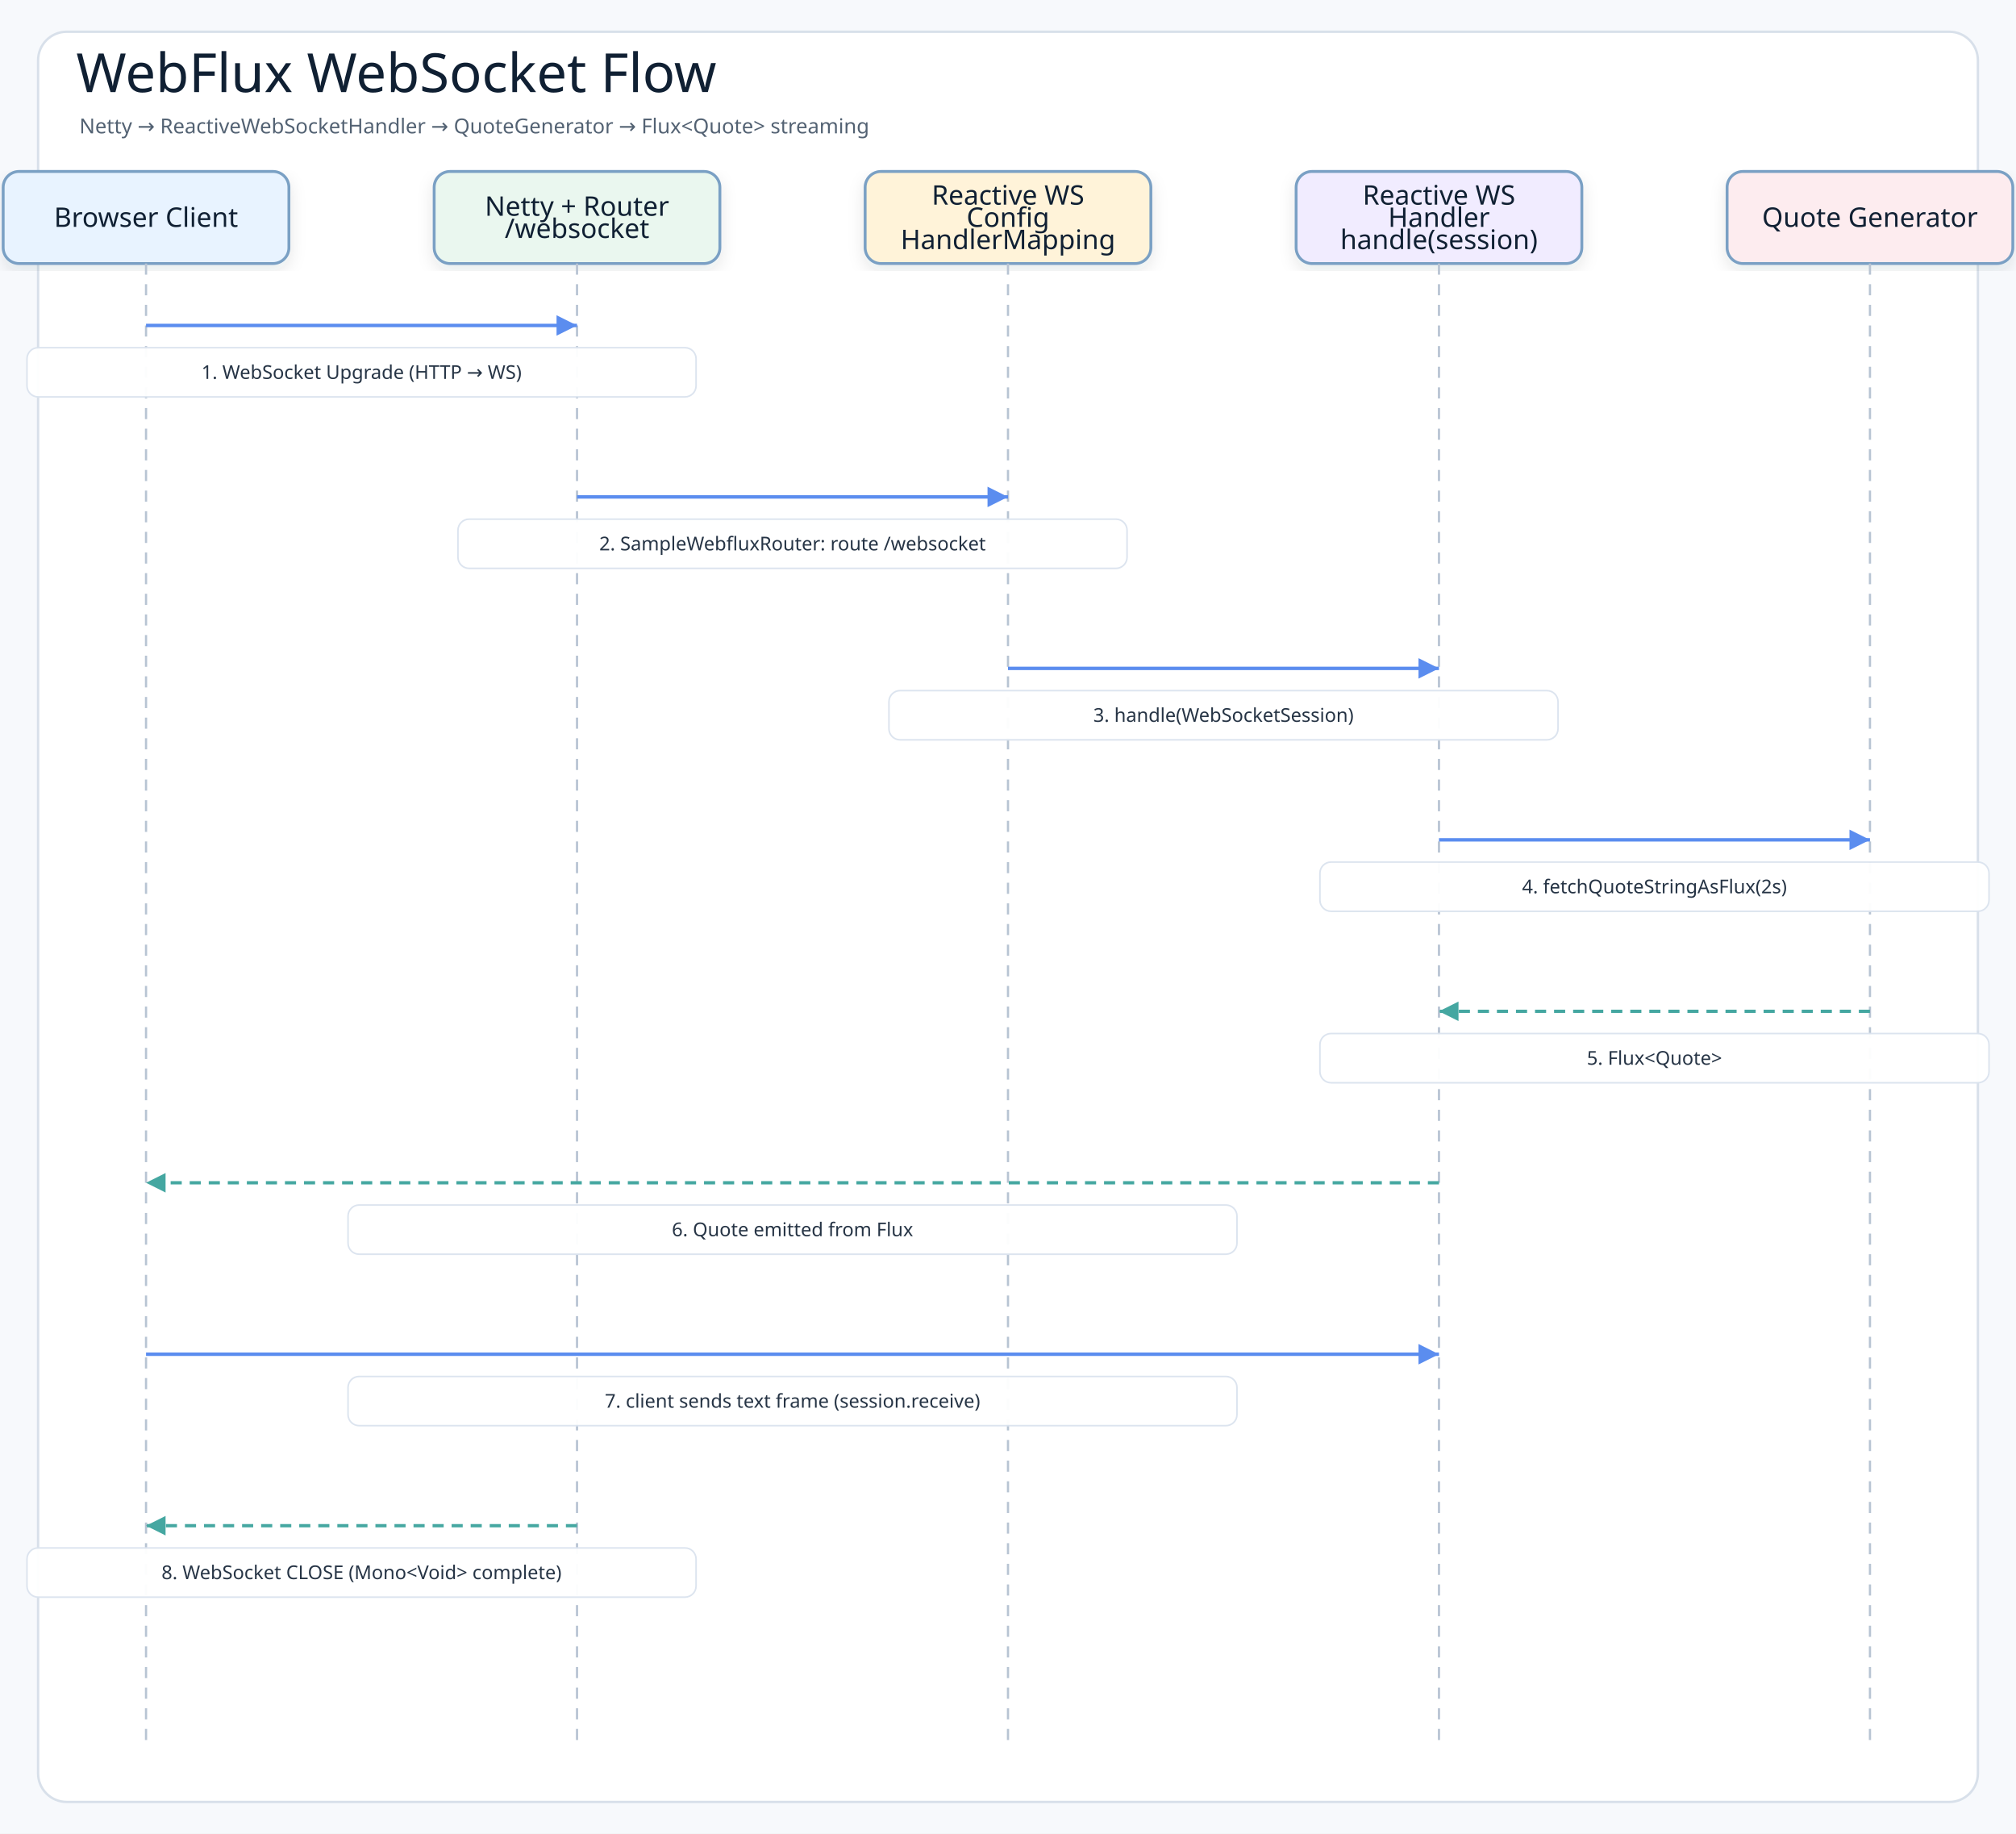
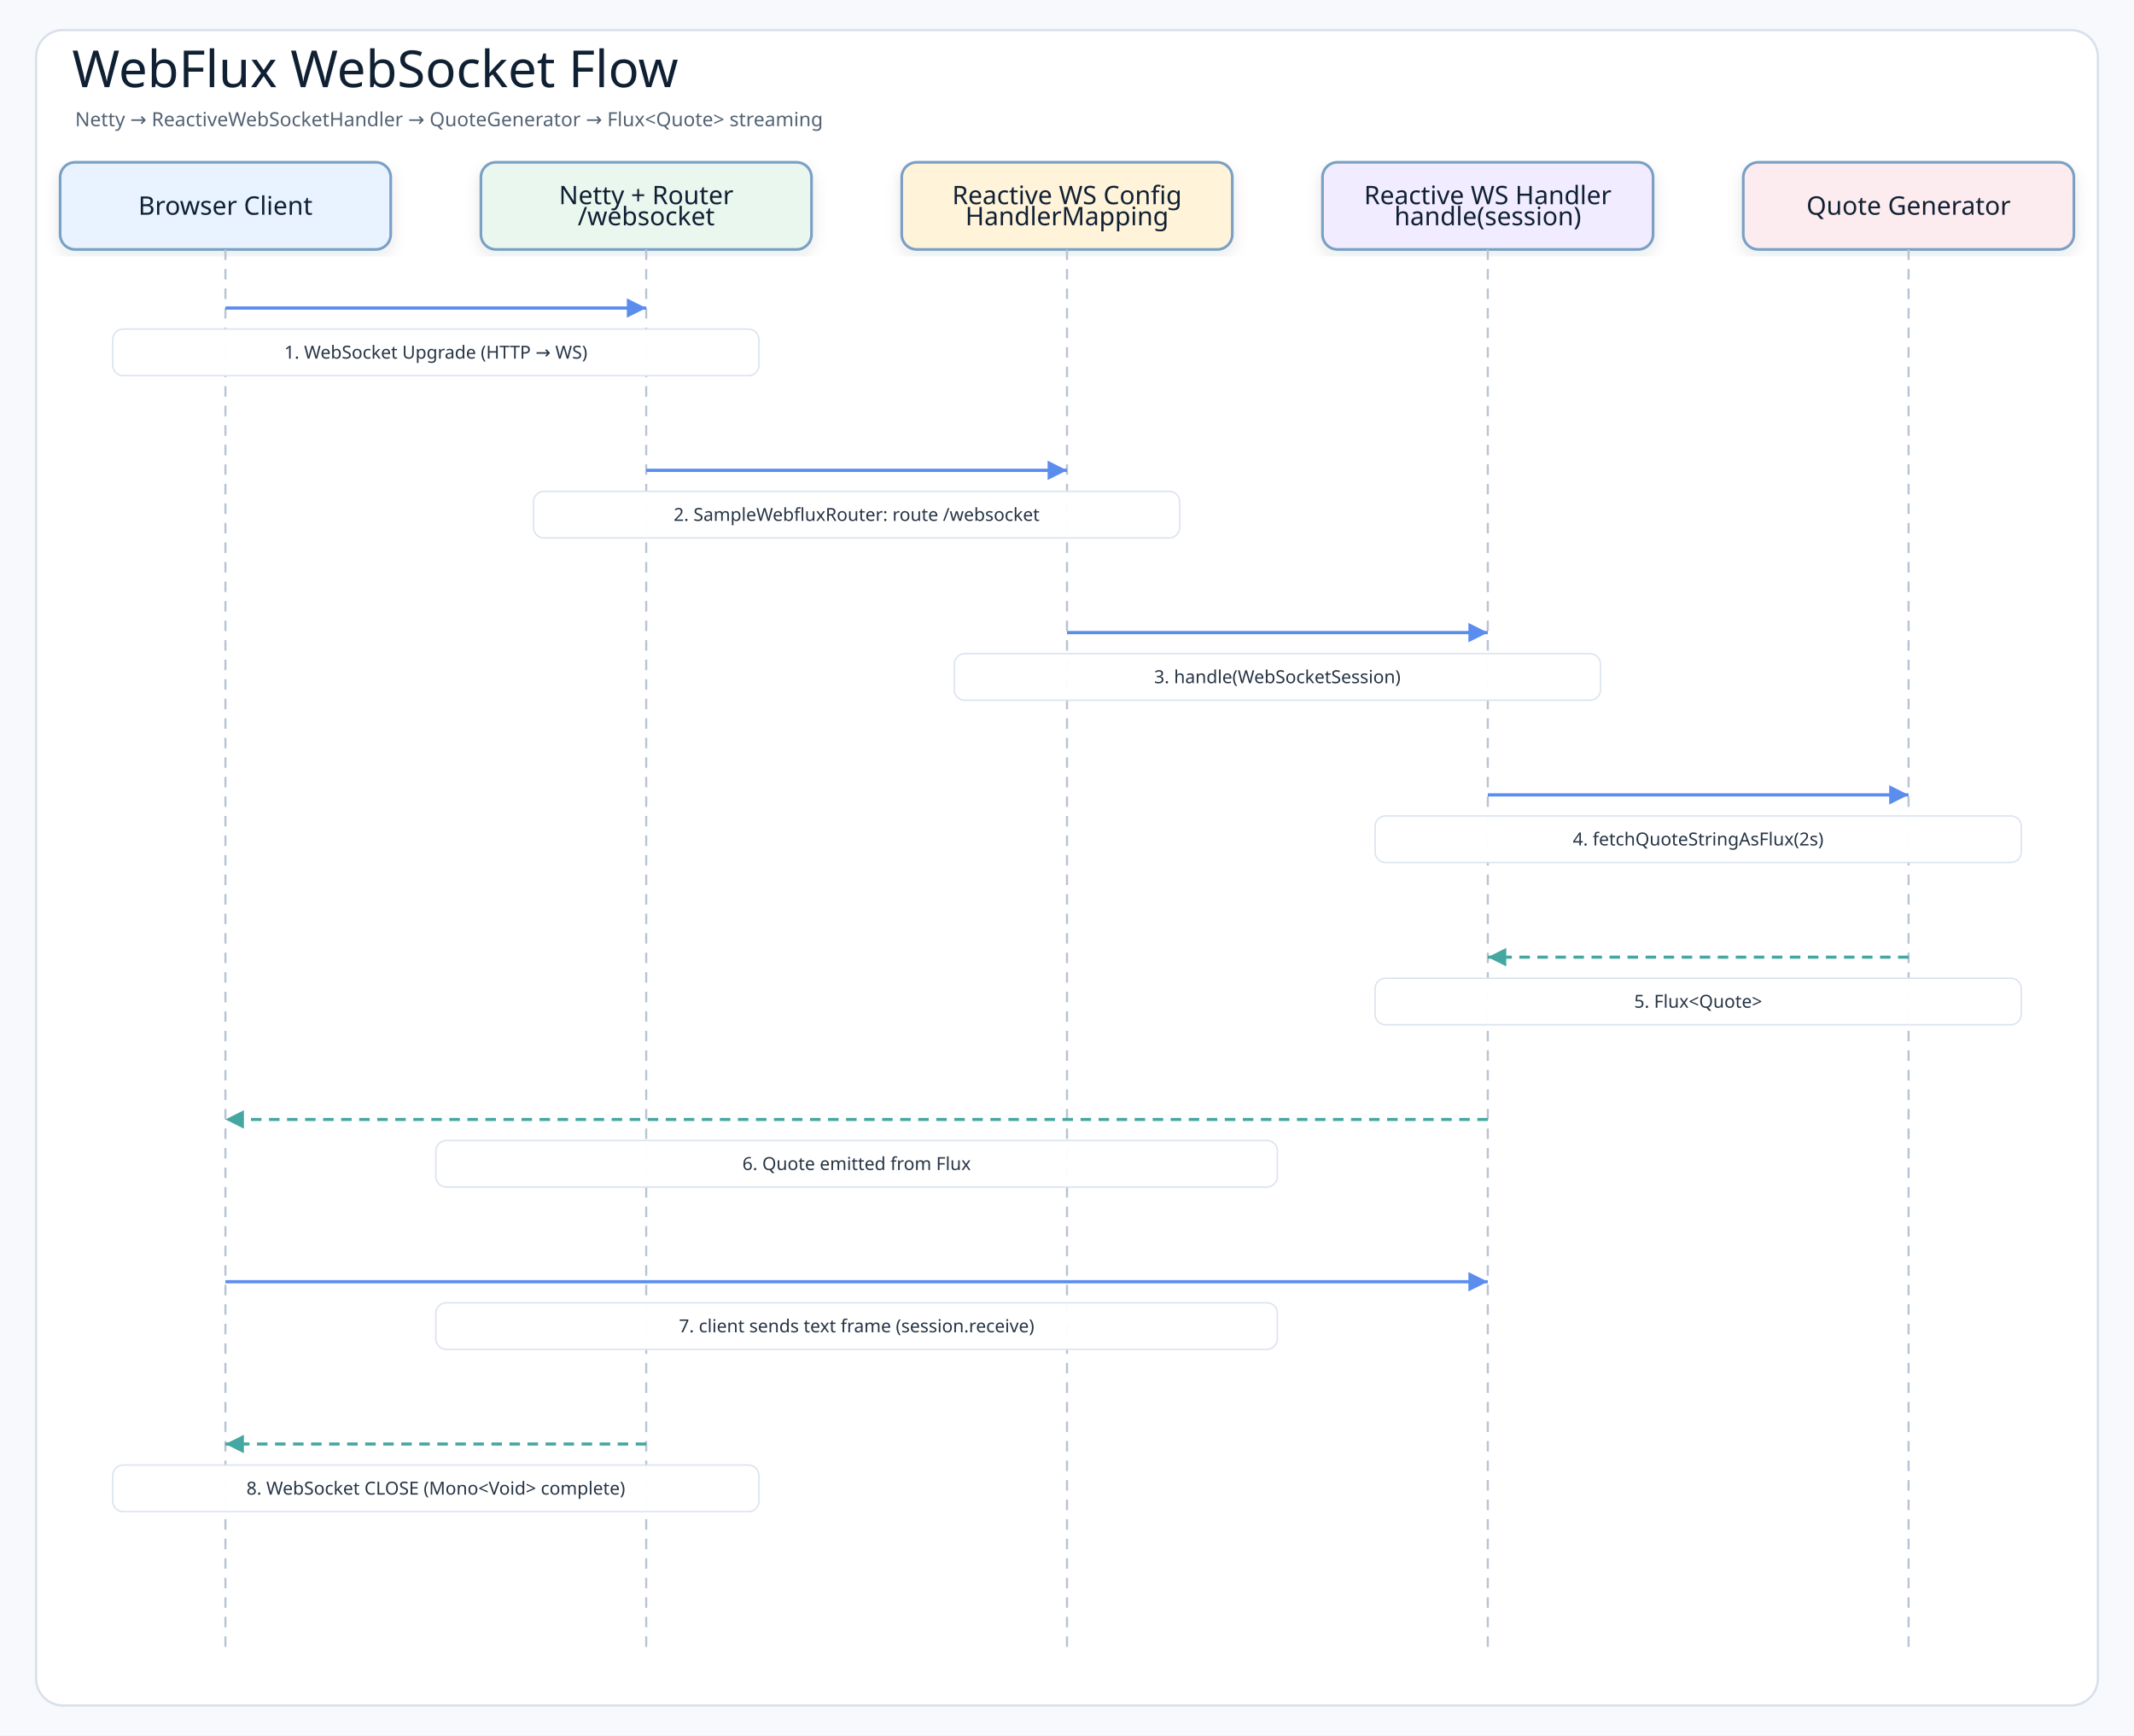
- <svg xmlns="http://www.w3.org/2000/svg" width="1270" height="1155" viewBox="0 0 1270 1155" role="img" aria-label="WebFlux WebSocket Flow">
+ <svg xmlns="http://www.w3.org/2000/svg" width="1420" height="1155" viewBox="0 0 1420 1155" role="img" aria-label="WebFlux WebSocket Flow">
  <defs>
    <filter id="shadow" x="-8%" y="-8%" width="116%" height="116%">
      <feDropShadow dx="0" dy="4" stdDeviation="5" flood-color="#1f2937" flood-opacity="0.10" />
    </filter>
    <marker id="arrowBlue" markerWidth="8" markerHeight="8" refX="7" refY="4" orient="auto" markerUnits="strokeWidth">
      <path d="M1 1 L7 4 L1 7 Z" fill="#5b8def" />
    </marker>
    <marker id="arrowTeal" markerWidth="8" markerHeight="8" refX="7" refY="4" orient="auto" markerUnits="strokeWidth">
      <path d="M1 1 L7 4 L1 7 Z" fill="#45a7a1" />
    </marker>
    <style>
    .canvas{fill:#f7f9fc}
    .frame{fill:#ffffff;stroke:#d8e0ea;stroke-width:1.5}
    .title{font-family:"Architects Daughter";font-size:34px;fill:#102033}
    .subtitle{font-family:"Comic Mono";font-size:13px;fill:#536273}
    .actor{font-family:"Architects Daughter";font-size:17px;fill:#102033}
    .message{font-family:"Comic Mono";font-size:12px;fill:#263445;paint-order:stroke;stroke:#ffffff;stroke-width:4px;stroke-linejoin:round}
    .detail{font-family:"Comic Mono";font-size:11px;fill:#536273}
    .lifeline{stroke:#b8c4d3;stroke-width:1.4;stroke-dasharray:7 6}
    .call{stroke:#5b8def;stroke-width:2.15;fill:none;marker-end:url(#arrowBlue)}
    .return{stroke:#45a7a1;stroke-width:2.05;stroke-dasharray:7 5;fill:none;marker-end:url(#arrowTeal)}
    .box{stroke-width:1.8;filter:url(#shadow)}
  </style>
  </defs>
-   <rect class="canvas" width="1270" height="1155" />
-   <rect class="frame" x="24" y="20" width="1222" height="1115" rx="18" />
+   <rect class="canvas" width="1420" height="1155" />
+   <rect class="frame" x="24" y="20" width="1372" height="1115" rx="18" />
  <text class="title" x="48" y="58">WebFlux WebSocket Flow</text>
  <text class="subtitle" x="50" y="84">Netty → ReactiveWebSocketHandler → QuoteGenerator → Flux&lt;Quote&gt; streaming</text>
-   <rect class="box" x="2" y="108" width="180" height="58" rx="10" fill="#e8f3ff" stroke="#7aa0c4" />
-   <text class="actor" x="92" y="137" text-anchor="middle" dominant-baseline="middle">Browser Client</text>
-   <line class="lifeline" x1="92" y1="166" x2="92" y2="1097" />
-   <rect class="box" x="273.5" y="108" width="180" height="58" rx="10" fill="#eaf7ef" stroke="#7aa0c4" />
-   <text class="actor" x="363.5" y="130" text-anchor="middle" dominant-baseline="middle">Netty + Router</text>
-   <text class="actor" x="363.5" y="144" text-anchor="middle" dominant-baseline="middle">/websocket</text>
-   <line class="lifeline" x1="363.5" y1="166" x2="363.5" y2="1097" />
-   <rect class="box" x="545" y="108" width="180" height="58" rx="10" fill="#fff3d9" stroke="#7aa0c4" />
-   <text class="actor" x="635" y="123" text-anchor="middle" dominant-baseline="middle">Reactive WS</text>
-   <text class="actor" x="635" y="137" text-anchor="middle" dominant-baseline="middle">Config</text>
-   <text class="actor" x="635" y="151" text-anchor="middle" dominant-baseline="middle">HandlerMapping</text>
-   <line class="lifeline" x1="635" y1="166" x2="635" y2="1097" />
-   <rect class="box" x="816.5" y="108" width="180" height="58" rx="10" fill="#f1ecff" stroke="#7aa0c4" />
-   <text class="actor" x="906.5" y="123" text-anchor="middle" dominant-baseline="middle">Reactive WS</text>
-   <text class="actor" x="906.5" y="137" text-anchor="middle" dominant-baseline="middle">Handler</text>
-   <text class="actor" x="906.5" y="151" text-anchor="middle" dominant-baseline="middle">handle(session)</text>
-   <line class="lifeline" x1="906.5" y1="166" x2="906.5" y2="1097" />
-   <rect class="box" x="1088" y="108" width="180" height="58" rx="10" fill="#fdecef" stroke="#7aa0c4" />
-   <text class="actor" x="1178" y="137" text-anchor="middle" dominant-baseline="middle">Quote Generator</text>
-   <line class="lifeline" x1="1178" y1="166" x2="1178" y2="1097" />
-   <path class="call" d="M92 205 L363.5 205" />
-   <rect class="message-label" x="17" y="219" width="421.5" height="31" rx="7" fill="#ffffff" opacity="0.96" stroke="#dbe3ee" />
-   <text class="message" x="227.75" y="234.5" text-anchor="middle" dominant-baseline="middle">1. WebSocket Upgrade (HTTP → WS)</text>
-   <path class="call" d="M363.5 313 L635 313" />
-   <rect class="message-label" x="288.5" y="327" width="421.5" height="31" rx="7" fill="#ffffff" opacity="0.96" stroke="#dbe3ee" />
-   <text class="message" x="499.25" y="342.5" text-anchor="middle" dominant-baseline="middle">2. SampleWebfluxRouter: route /websocket</text>
-   <path class="call" d="M635 421 L906.5 421" />
-   <rect class="message-label" x="560" y="435" width="421.5" height="31" rx="7" fill="#ffffff" opacity="0.96" stroke="#dbe3ee" />
-   <text class="message" x="770.75" y="450.5" text-anchor="middle" dominant-baseline="middle">3. handle(WebSocketSession)</text>
-   <path class="call" d="M906.5 529 L1178 529" />
-   <rect class="message-label" x="831.5" y="543" width="421.5" height="31" rx="7" fill="#ffffff" opacity="0.96" stroke="#dbe3ee" />
-   <text class="message" x="1042.25" y="558.5" text-anchor="middle" dominant-baseline="middle">4. fetchQuoteStringAsFlux(2s)</text>
-   <path class="return" d="M1178 637 L906.5 637" />
-   <rect class="message-label" x="831.5" y="651" width="421.5" height="31" rx="7" fill="#ffffff" opacity="0.96" stroke="#dbe3ee" />
-   <text class="message" x="1042.25" y="666.5" text-anchor="middle" dominant-baseline="middle">5. Flux&lt;Quote&gt;</text>
-   <path class="return" d="M906.5 745 L92 745" />
-   <rect class="message-label" x="219.25" y="759" width="560" height="31" rx="7" fill="#ffffff" opacity="0.96" stroke="#dbe3ee" />
-   <text class="message" x="499.25" y="774.5" text-anchor="middle" dominant-baseline="middle">6. Quote emitted from Flux</text>
-   <path class="call" d="M92 853 L906.5 853" />
-   <rect class="message-label" x="219.25" y="867" width="560" height="31" rx="7" fill="#ffffff" opacity="0.96" stroke="#dbe3ee" />
-   <text class="message" x="499.25" y="882.5" text-anchor="middle" dominant-baseline="middle">7. client sends text frame (session.receive)</text>
-   <path class="return" d="M363.5 961 L92 961" />
-   <rect class="message-label" x="17" y="975" width="421.5" height="31" rx="7" fill="#ffffff" opacity="0.96" stroke="#dbe3ee" />
-   <text class="message" x="227.75" y="990.5" text-anchor="middle" dominant-baseline="middle">8. WebSocket CLOSE (Mono&lt;Void&gt; complete)</text>
+   <rect class="box" x="40" y="108" width="220" height="58" rx="10" fill="#e8f3ff" stroke="#7aa0c4" />
+   <text class="actor" x="150" y="137" text-anchor="middle" dominant-baseline="middle">Browser Client</text>
+   <line class="lifeline" x1="150" y1="166" x2="150" y2="1097" />
+   <rect class="box" x="320" y="108" width="220" height="58" rx="10" fill="#eaf7ef" stroke="#7aa0c4" />
+   <text class="actor" x="430" y="130" text-anchor="middle" dominant-baseline="middle">Netty + Router</text>
+   <text class="actor" x="430" y="144" text-anchor="middle" dominant-baseline="middle">/websocket</text>
+   <line class="lifeline" x1="430" y1="166" x2="430" y2="1097" />
+   <rect class="box" x="600" y="108" width="220" height="58" rx="10" fill="#fff3d9" stroke="#7aa0c4" />
+   <text class="actor" x="710" y="130" text-anchor="middle" dominant-baseline="middle">Reactive WS Config</text>
+   <text class="actor" x="710" y="144" text-anchor="middle" dominant-baseline="middle">HandlerMapping</text>
+   <line class="lifeline" x1="710" y1="166" x2="710" y2="1097" />
+   <rect class="box" x="880" y="108" width="220" height="58" rx="10" fill="#f1ecff" stroke="#7aa0c4" />
+   <text class="actor" x="990" y="130" text-anchor="middle" dominant-baseline="middle">Reactive WS Handler</text>
+   <text class="actor" x="990" y="144" text-anchor="middle" dominant-baseline="middle">handle(session)</text>
+   <line class="lifeline" x1="990" y1="166" x2="990" y2="1097" />
+   <rect class="box" x="1160" y="108" width="220" height="58" rx="10" fill="#fdecef" stroke="#7aa0c4" />
+   <text class="actor" x="1270" y="137" text-anchor="middle" dominant-baseline="middle">Quote Generator</text>
+   <line class="lifeline" x1="1270" y1="166" x2="1270" y2="1097" />
+   <path class="call" d="M150 205 L430 205" />
+   <rect class="message-label" x="75" y="219" width="430" height="31" rx="7" fill="#ffffff" opacity="0.96" stroke="#dbe3ee" />
+   <text class="message" x="290" y="234.5" text-anchor="middle" dominant-baseline="middle">1. WebSocket Upgrade (HTTP → WS)</text>
+   <path class="call" d="M430 313 L710 313" />
+   <rect class="message-label" x="355" y="327" width="430" height="31" rx="7" fill="#ffffff" opacity="0.96" stroke="#dbe3ee" />
+   <text class="message" x="570" y="342.5" text-anchor="middle" dominant-baseline="middle">2. SampleWebfluxRouter: route /websocket</text>
+   <path class="call" d="M710 421 L990 421" />
+   <rect class="message-label" x="635" y="435" width="430" height="31" rx="7" fill="#ffffff" opacity="0.96" stroke="#dbe3ee" />
+   <text class="message" x="850" y="450.5" text-anchor="middle" dominant-baseline="middle">3. handle(WebSocketSession)</text>
+   <path class="call" d="M990 529 L1270 529" />
+   <rect class="message-label" x="915" y="543" width="430" height="31" rx="7" fill="#ffffff" opacity="0.96" stroke="#dbe3ee" />
+   <text class="message" x="1130" y="558.5" text-anchor="middle" dominant-baseline="middle">4. fetchQuoteStringAsFlux(2s)</text>
+   <path class="return" d="M1270 637 L990 637" />
+   <rect class="message-label" x="915" y="651" width="430" height="31" rx="7" fill="#ffffff" opacity="0.96" stroke="#dbe3ee" />
+   <text class="message" x="1130" y="666.5" text-anchor="middle" dominant-baseline="middle">5. Flux&lt;Quote&gt;</text>
+   <path class="return" d="M990 745 L150 745" />
+   <rect class="message-label" x="290" y="759" width="560" height="31" rx="7" fill="#ffffff" opacity="0.96" stroke="#dbe3ee" />
+   <text class="message" x="570" y="774.5" text-anchor="middle" dominant-baseline="middle">6. Quote emitted from Flux</text>
+   <path class="call" d="M150 853 L990 853" />
+   <rect class="message-label" x="290" y="867" width="560" height="31" rx="7" fill="#ffffff" opacity="0.96" stroke="#dbe3ee" />
+   <text class="message" x="570" y="882.5" text-anchor="middle" dominant-baseline="middle">7. client sends text frame (session.receive)</text>
+   <path class="return" d="M430 961 L150 961" />
+   <rect class="message-label" x="75" y="975" width="430" height="31" rx="7" fill="#ffffff" opacity="0.96" stroke="#dbe3ee" />
+   <text class="message" x="290" y="990.5" text-anchor="middle" dominant-baseline="middle">8. WebSocket CLOSE (Mono&lt;Void&gt; complete)</text>
</svg>
